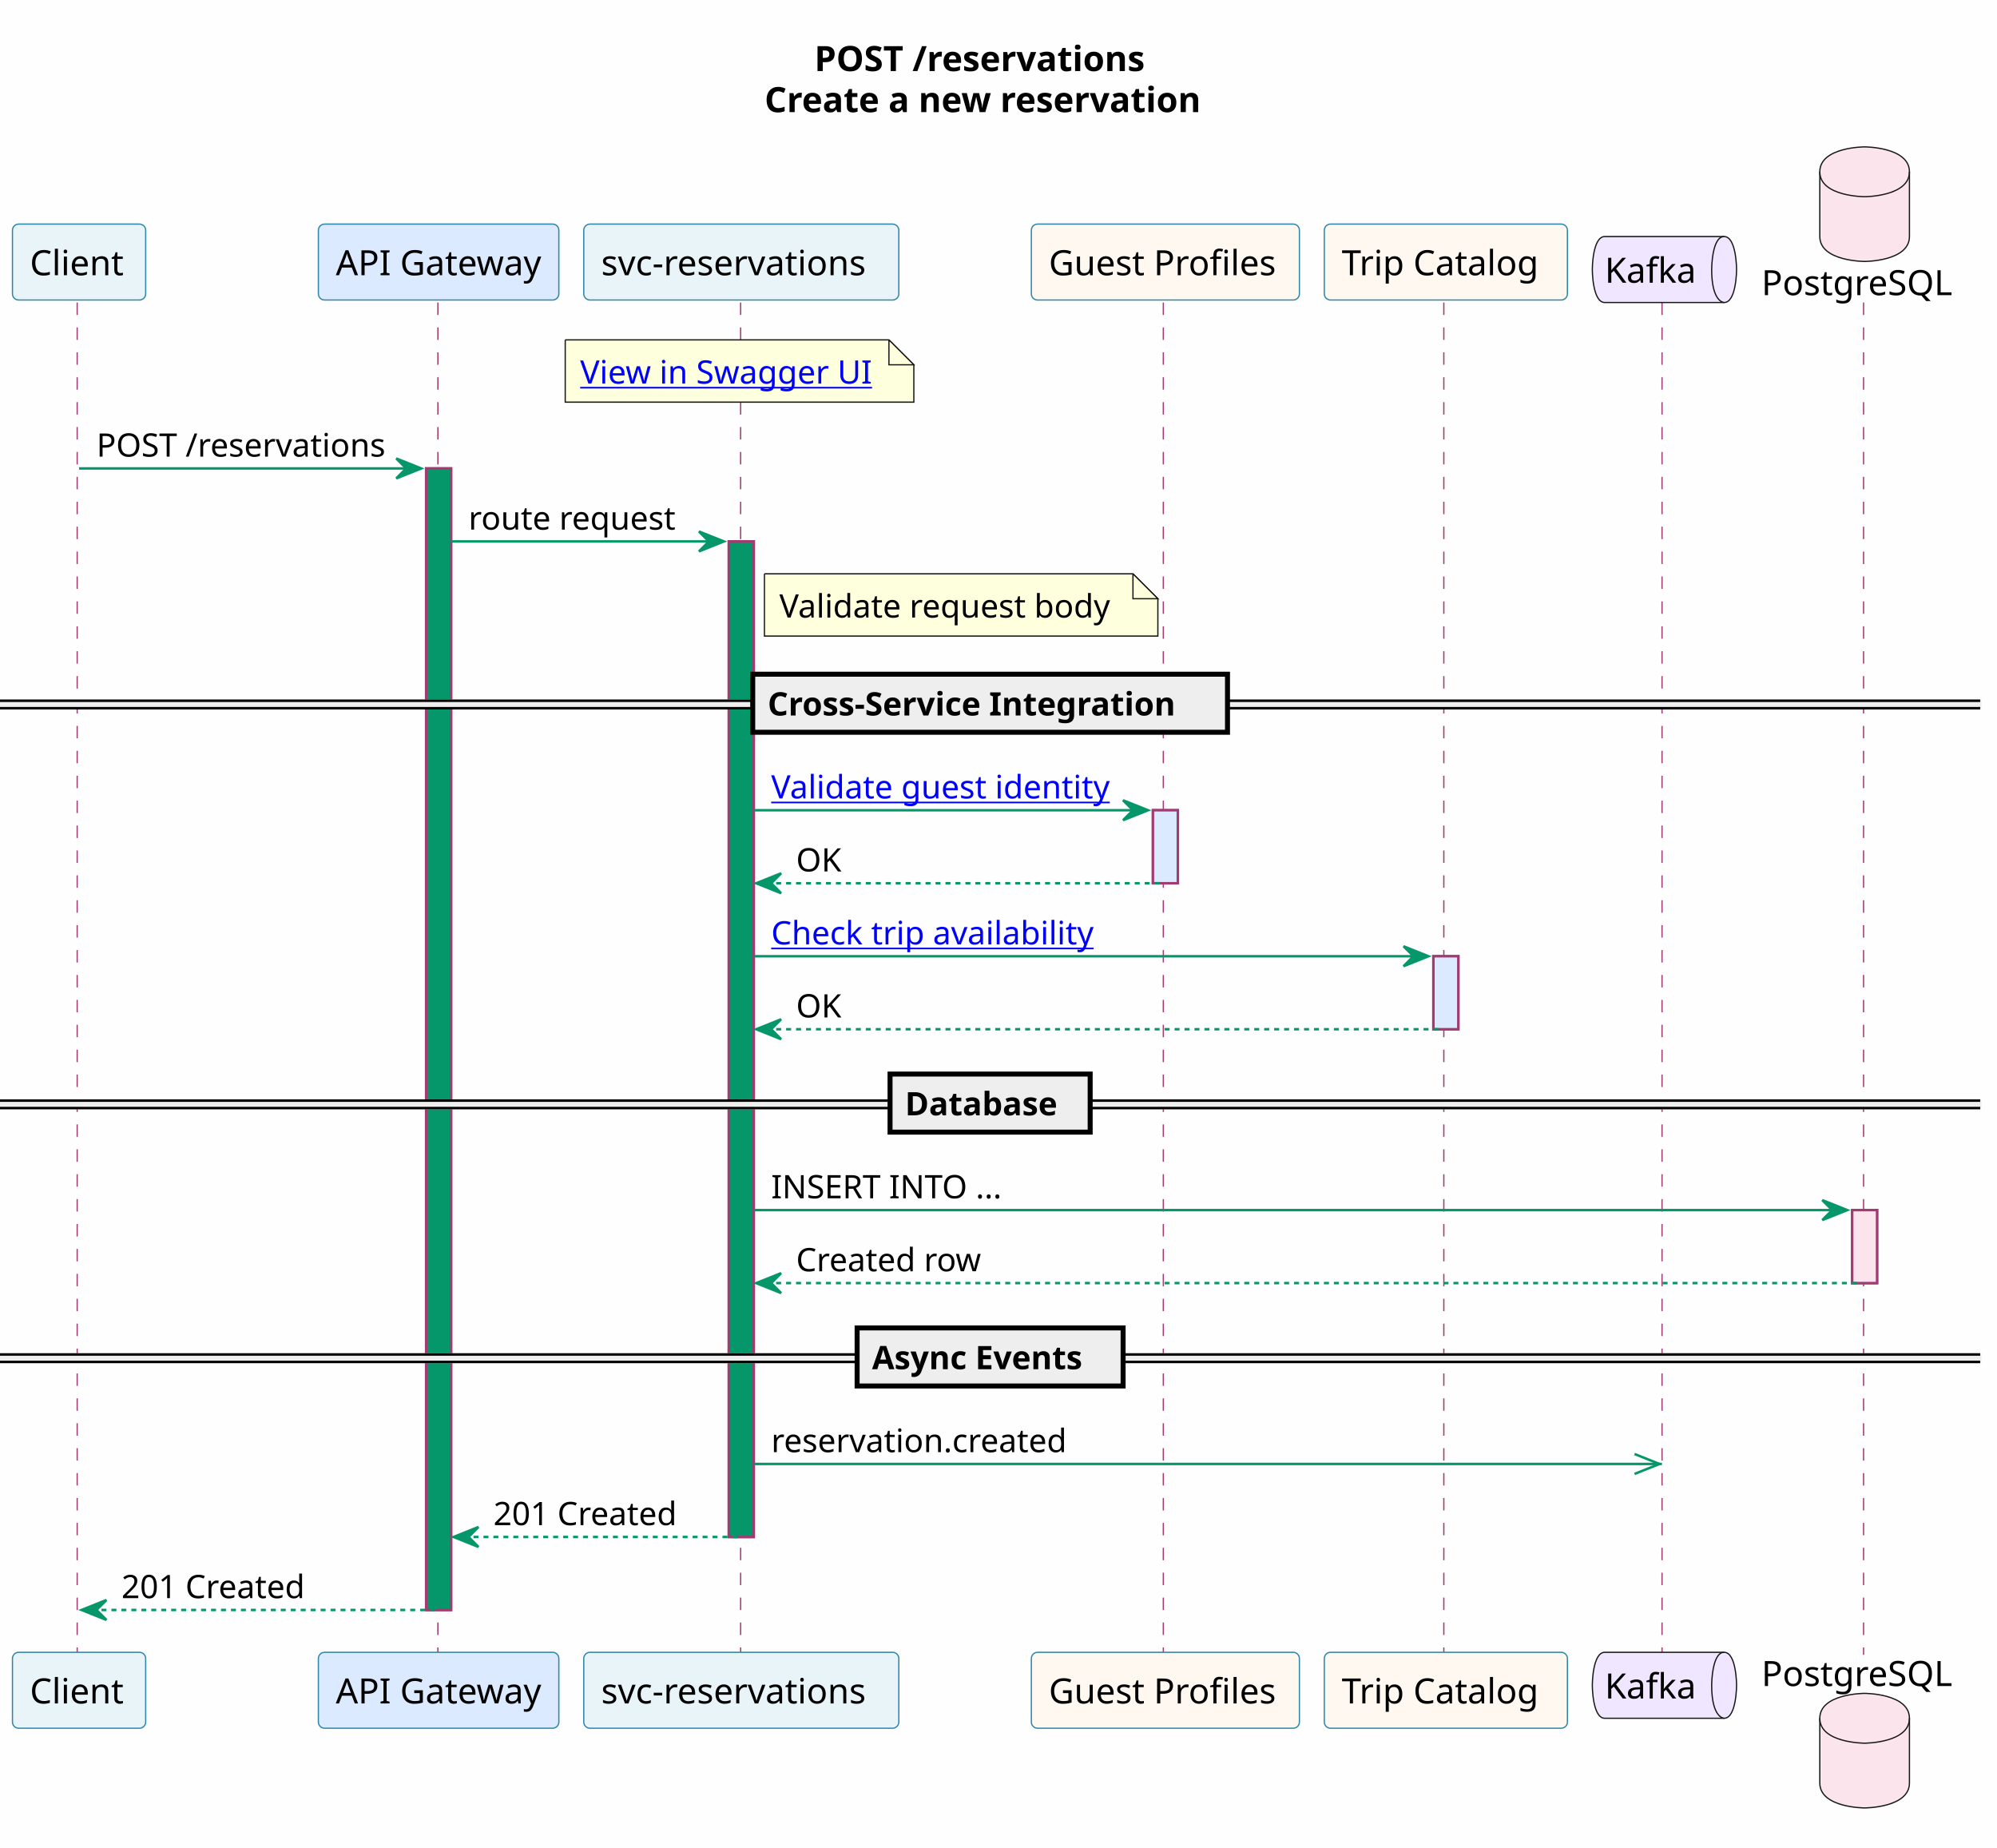
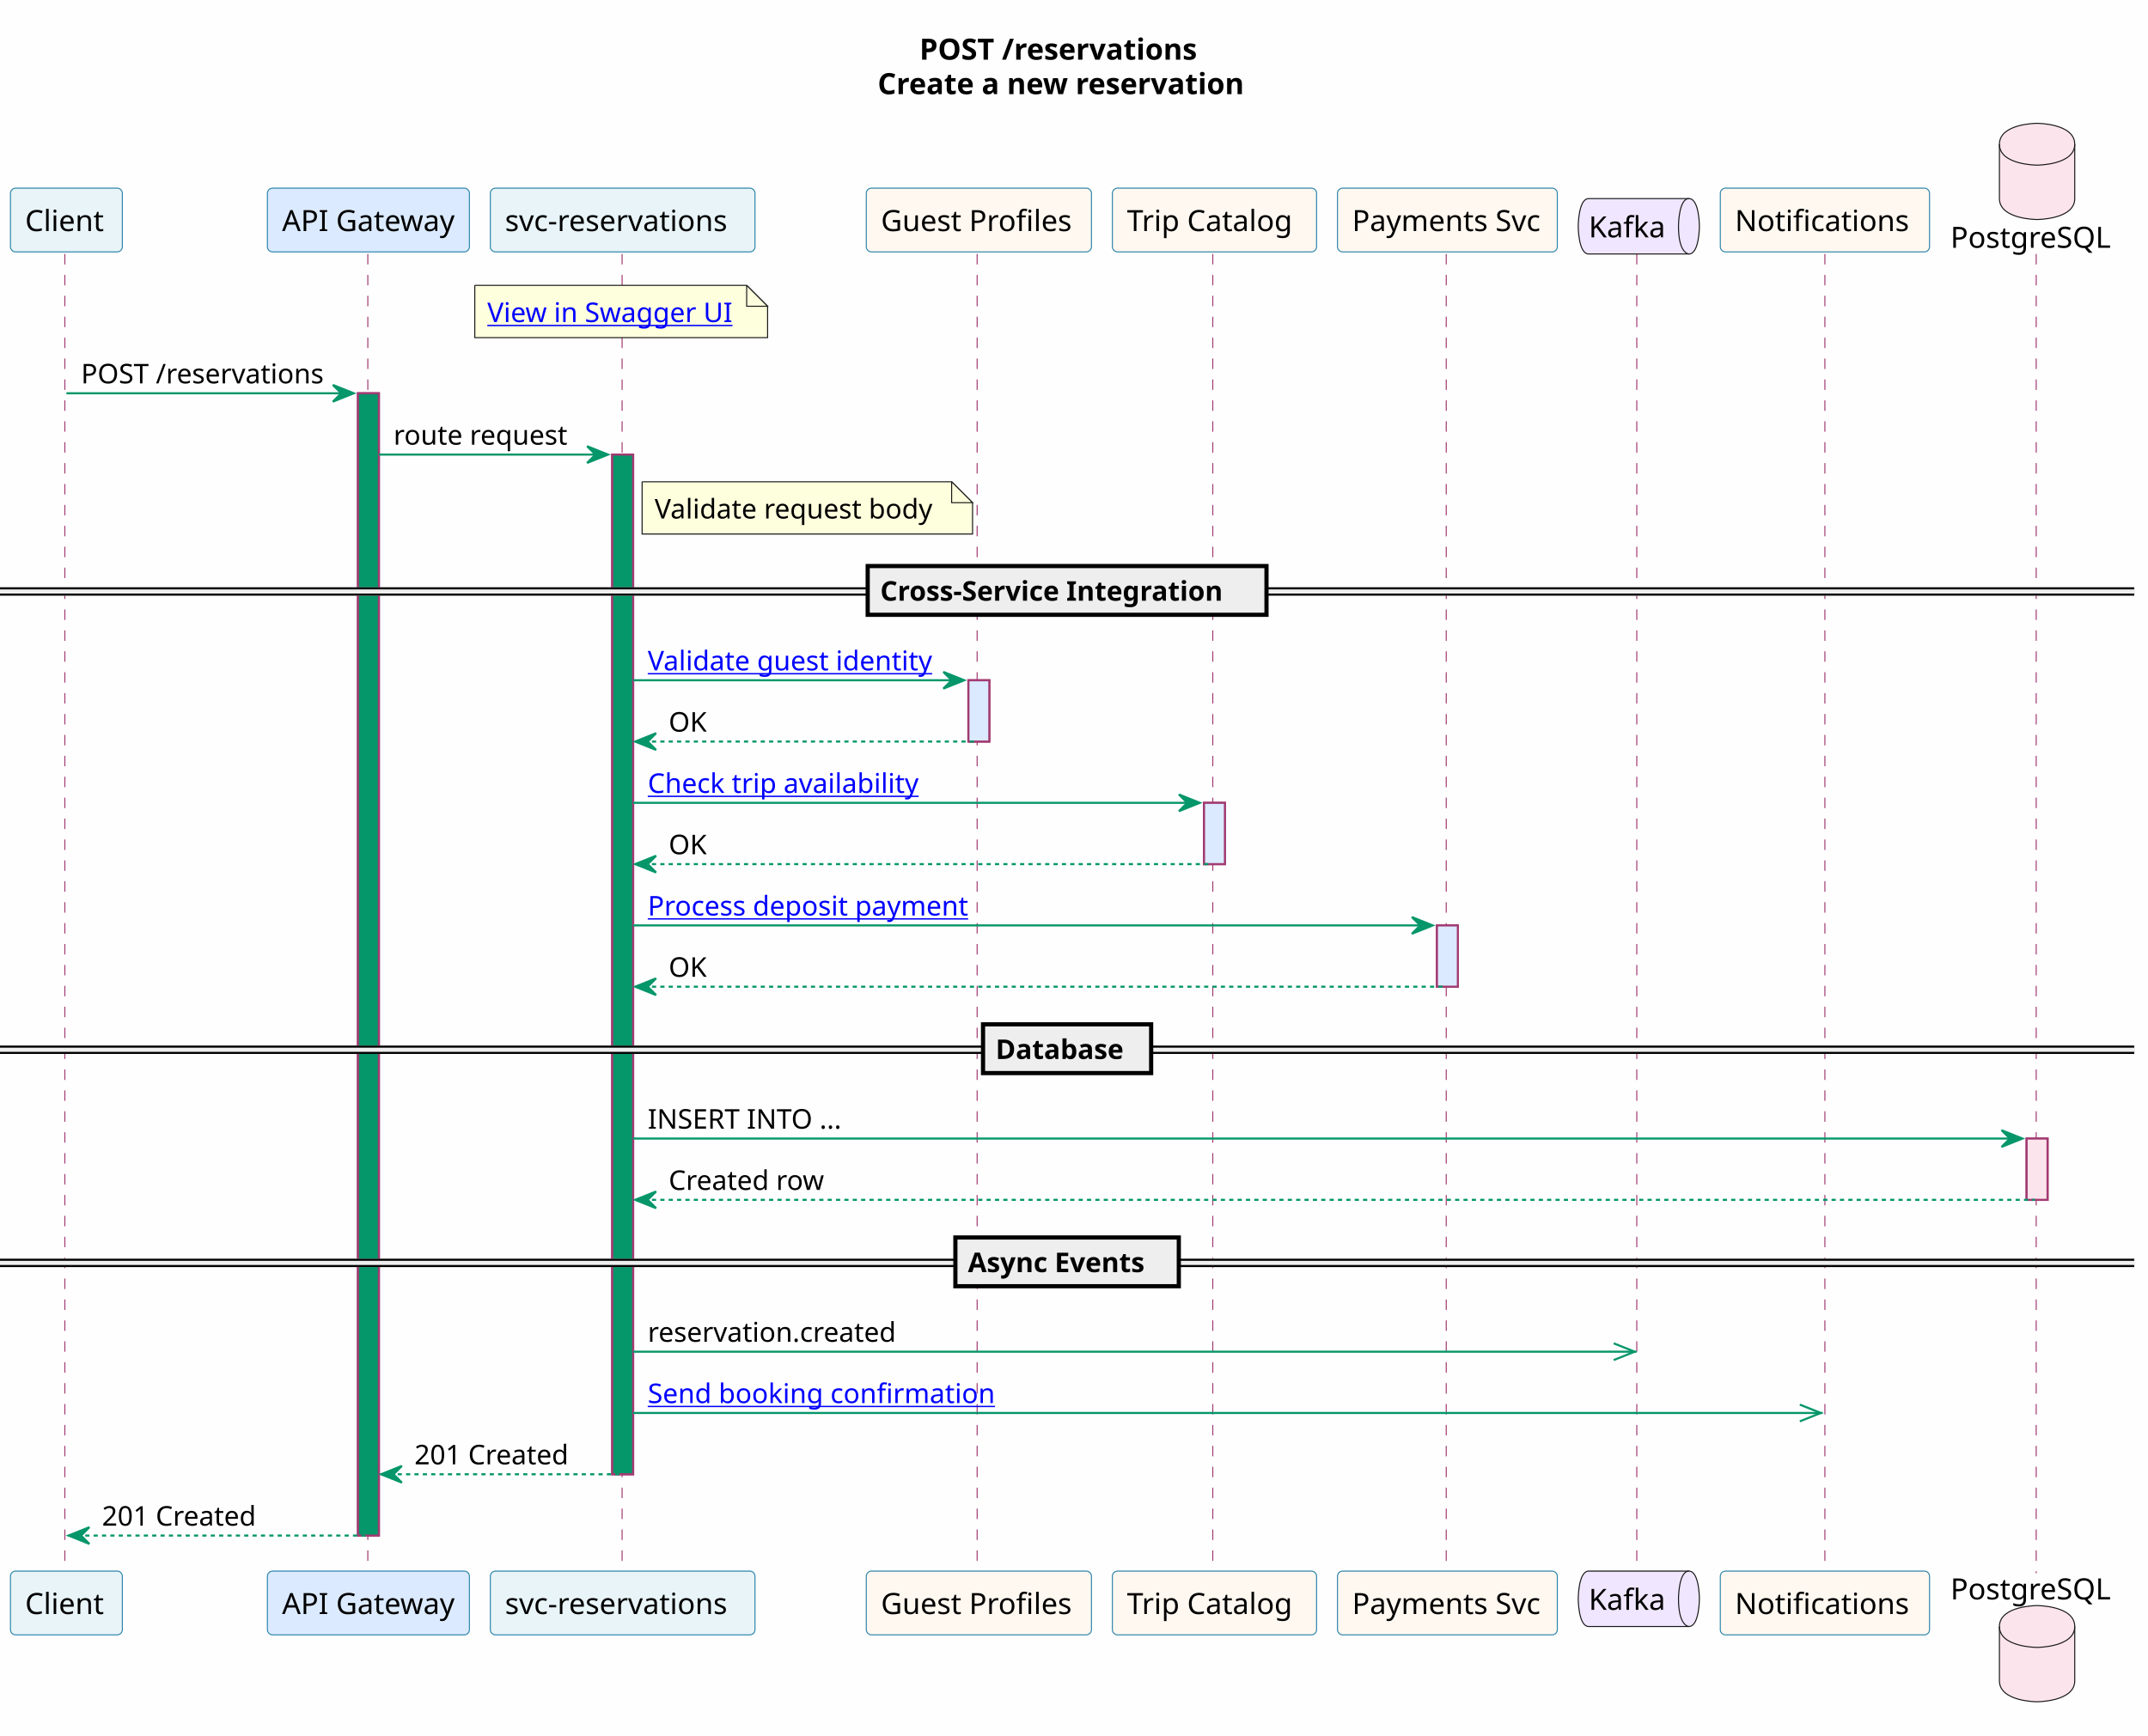
- <svg xmlns="http://www.w3.org/2000/svg" xmlns:xlink="http://www.w3.org/1999/xlink" contentStyleType="text/css" data-diagram-type="SEQUENCE" height="742px" preserveAspectRatio="none" style="width:802px;height:742px;background:#FEFEFE;" version="1.1" viewBox="0 0 802 742" width="802px" zoomAndPan="magnify">
+ <svg xmlns="http://www.w3.org/2000/svg" xmlns:xlink="http://www.w3.org/1999/xlink" contentStyleType="text/css" data-diagram-type="SEQUENCE" height="830px" preserveAspectRatio="none" style="width:1027px;height:830px;background:#FEFEFE;" version="1.1" viewBox="0 0 1027 830" width="1027px" zoomAndPan="magnify">
  <defs />
  <g>
-     <rect fill="#FEFEFE" height="742" style="stroke:none;stroke-width:1;" width="802" x="0" y="0" />
-     <text fill="#000000" font-family="Segoe UI" font-size="14" font-weight="bold" lengthAdjust="spacing" textLength="140.164" x="327.049" y="28.535">POST /reservations</text>
-     <text fill="#000000" font-family="Segoe UI" font-size="14" font-weight="bold" lengthAdjust="spacing" textLength="180.148" x="307.057" y="45.023">Create a new reservation</text>
-     <g>
-       <rect fill="#059669" height="458.348" style="stroke:#A23B72;stroke-width:1;" width="10" x="171.148" y="188.086" />
-     </g>
-     <g>
-       <rect fill="#059669" height="399.727" style="stroke:#A23B72;stroke-width:1;" width="10" x="292.704" y="217.397" />
+     <rect fill="#FEFEFE" height="830" style="stroke:none;stroke-width:1;" width="1027" x="0" y="0" />
+     <text fill="#000000" font-family="Segoe UI" font-size="14" font-weight="bold" lengthAdjust="spacing" textLength="140.164" x="439.615" y="28.535">POST /reservations</text>
+     <text fill="#000000" font-family="Segoe UI" font-size="14" font-weight="bold" lengthAdjust="spacing" textLength="180.148" x="419.623" y="45.023">Create a new reservation</text>
+     <g>
+       <rect fill="#059669" height="546.279" style="stroke:#A23B72;stroke-width:1;" width="10" x="171.148" y="188.086" />
+     </g>
+     <g>
+       <rect fill="#059669" height="487.658" style="stroke:#A23B72;stroke-width:1;" width="10" x="292.704" y="217.397" />
    </g>
    <g>
      <rect fill="#DBEAFE" height="29.311" style="stroke:#A23B72;stroke-width:1;" width="10" x="463.022" y="325.328" />
    </g>
    <g>
      <rect fill="#DBEAFE" height="29.311" style="stroke:#A23B72;stroke-width:1;" width="10" x="575.664" y="383.949" />
    </g>
    <g>
-       <rect fill="#FCE4EC" height="29.311" style="stroke:#A23B72;stroke-width:1;" width="10" x="743.836" y="485.881" />
-     </g>
-     <g>
-       <rect fill="#000000" fill-opacity="0" height="542.969" width="8" x="27.752" y="121.465" />
-       <line style="stroke:#A23B72;stroke-width:0.5;stroke-dasharray:5,5;" x1="31" x2="31" y1="121.465" y2="664.434" />
-     </g>
-     <g>
-       <rect fill="#000000" fill-opacity="0" height="542.969" width="8" x="172.148" y="121.465" />
-       <line style="stroke:#A23B72;stroke-width:0.5;stroke-dasharray:5,5;" x1="175.859" x2="175.859" y1="121.465" y2="664.434" />
-     </g>
-     <g>
-       <rect fill="#000000" fill-opacity="0" height="542.969" width="8" x="293.704" y="121.465" />
-       <line style="stroke:#A23B72;stroke-width:0.5;stroke-dasharray:5,5;" x1="297.438" x2="297.438" y1="121.465" y2="664.434" />
-     </g>
-     <g>
-       <rect fill="#000000" fill-opacity="0" height="542.969" width="8" x="464.022" y="121.465" />
-       <line style="stroke:#A23B72;stroke-width:0.5;stroke-dasharray:5,5;" x1="467.196" x2="467.196" y1="121.465" y2="664.434" />
-     </g>
-     <g>
-       <rect fill="#000000" fill-opacity="0" height="542.969" width="8" x="576.664" y="121.465" />
-       <line style="stroke:#A23B72;stroke-width:0.5;stroke-dasharray:5,5;" x1="579.848" x2="579.848" y1="121.465" y2="664.434" />
-     </g>
-     <g>
-       <rect fill="#000000" fill-opacity="0" height="542.969" width="8" x="664.445" y="121.465" />
-       <line style="stroke:#A23B72;stroke-width:0.5;stroke-dasharray:5,5;" x1="667.479" x2="667.479" y1="121.465" y2="664.434" />
-     </g>
-     <g>
-       <rect fill="#000000" fill-opacity="0" height="542.969" width="8" x="744.836" y="121.465" />
-       <line style="stroke:#A23B72;stroke-width:0.5;stroke-dasharray:5,5;" x1="748.412" x2="748.412" y1="121.465" y2="664.434" />
+       <rect fill="#DBEAFE" height="29.311" style="stroke:#A23B72;stroke-width:1;" width="10" x="687.03" y="442.57" />
+     </g>
+     <g>
+       <rect fill="#FCE4EC" height="29.311" style="stroke:#A23B72;stroke-width:1;" width="10" x="968.969" y="544.502" />
+     </g>
+     <g>
+       <rect fill="#000000" fill-opacity="0" height="630.9" width="8" x="27.752" y="121.465" />
+       <line style="stroke:#A23B72;stroke-width:0.5;stroke-dasharray:5,5;" x1="31" x2="31" y1="121.465" y2="752.365" />
+     </g>
+     <g>
+       <rect fill="#000000" fill-opacity="0" height="630.9" width="8" x="172.148" y="121.465" />
+       <line style="stroke:#A23B72;stroke-width:0.5;stroke-dasharray:5,5;" x1="175.859" x2="175.859" y1="121.465" y2="752.365" />
+     </g>
+     <g>
+       <rect fill="#000000" fill-opacity="0" height="630.9" width="8" x="293.704" y="121.465" />
+       <line style="stroke:#A23B72;stroke-width:0.5;stroke-dasharray:5,5;" x1="297.438" x2="297.438" y1="121.465" y2="752.365" />
+     </g>
+     <g>
+       <rect fill="#000000" fill-opacity="0" height="630.9" width="8" x="464.022" y="121.465" />
+       <line style="stroke:#A23B72;stroke-width:0.5;stroke-dasharray:5,5;" x1="467.196" x2="467.196" y1="121.465" y2="752.365" />
+     </g>
+     <g>
+       <rect fill="#000000" fill-opacity="0" height="630.9" width="8" x="576.664" y="121.465" />
+       <line style="stroke:#A23B72;stroke-width:0.5;stroke-dasharray:5,5;" x1="579.848" x2="579.848" y1="121.465" y2="752.365" />
+     </g>
+     <g>
+       <rect fill="#000000" fill-opacity="0" height="630.9" width="8" x="688.03" y="121.465" />
+       <line style="stroke:#A23B72;stroke-width:0.5;stroke-dasharray:5,5;" x1="691.479" x2="691.479" y1="121.465" y2="752.365" />
+     </g>
+     <g>
+       <rect fill="#000000" fill-opacity="0" height="630.9" width="8" x="779.548" y="121.465" />
+       <line style="stroke:#A23B72;stroke-width:0.5;stroke-dasharray:5,5;" x1="782.582" x2="782.582" y1="121.465" y2="752.365" />
+     </g>
+     <g>
+       <rect fill="#000000" fill-opacity="0" height="630.9" width="8" x="868.529" y="121.465" />
+       <line style="stroke:#A23B72;stroke-width:0.5;stroke-dasharray:5,5;" x1="872.514" x2="872.514" y1="121.465" y2="752.365" />
+     </g>
+     <g>
+       <rect fill="#000000" fill-opacity="0" height="630.9" width="8" x="969.969" y="121.465" />
+       <line style="stroke:#A23B72;stroke-width:0.5;stroke-dasharray:5,5;" x1="973.544" x2="973.544" y1="121.465" y2="752.365" />
    </g>
    <g class="participant participant-head" data-participant="Client">
      <rect fill="#E8F4F8" height="30.488" rx="2.5" ry="2.5" style="stroke:#2E86AB;stroke-width:0.5;" width="53.505" x="5" y="89.977" />
      <text fill="#000000" font-family="Segoe UI" font-size="14" lengthAdjust="spacing" textLength="39.505" x="12" y="110.512">Client</text>
    </g>
    <g class="participant participant-tail" data-participant="Client">
-       <rect fill="#E8F4F8" height="30.488" rx="2.5" ry="2.5" style="stroke:#2E86AB;stroke-width:0.5;" width="53.505" x="5" y="663.434" />
-       <text fill="#000000" font-family="Segoe UI" font-size="14" lengthAdjust="spacing" textLength="39.505" x="12" y="683.969">Client</text>
+       <rect fill="#E8F4F8" height="30.488" rx="2.5" ry="2.5" style="stroke:#2E86AB;stroke-width:0.5;" width="53.505" x="5" y="751.365" />
+       <text fill="#000000" font-family="Segoe UI" font-size="14" lengthAdjust="spacing" textLength="39.505" x="12" y="771.9">Client</text>
    </g>
    <g class="participant participant-head" data-participant="GW">
      <rect fill="#DBEAFE" height="30.488" rx="2.5" ry="2.5" style="stroke:#2E86AB;stroke-width:0.5;" width="96.578" x="127.859" y="89.977" />
      <text fill="#000000" font-family="Segoe UI" font-size="14" lengthAdjust="spacing" textLength="82.578" x="134.859" y="110.512">API Gateway</text>
    </g>
    <g class="participant participant-tail" data-participant="GW">
-       <rect fill="#DBEAFE" height="30.488" rx="2.5" ry="2.5" style="stroke:#2E86AB;stroke-width:0.5;" width="96.578" x="127.859" y="663.434" />
-       <text fill="#000000" font-family="Segoe UI" font-size="14" lengthAdjust="spacing" textLength="82.578" x="134.859" y="683.969">API Gateway</text>
+       <rect fill="#DBEAFE" height="30.488" rx="2.5" ry="2.5" style="stroke:#2E86AB;stroke-width:0.5;" width="96.578" x="127.859" y="751.365" />
+       <text fill="#000000" font-family="Segoe UI" font-size="14" lengthAdjust="spacing" textLength="82.578" x="134.859" y="771.9">API Gateway</text>
    </g>
    <g class="participant participant-head" data-participant="Svc">
      <a href="/microservices/svc-reservations/" target="_top" title="/microservices/svc-reservations/" xlink:actuate="onRequest" xlink:href="/microservices/svc-reservations/" xlink:show="new" xlink:title="/microservices/svc-reservations/" xlink:type="simple">
        <rect fill="#E8F4F8" height="30.488" rx="2.5" ry="2.5" style="stroke:#2E86AB;stroke-width:0.5;" width="126.533" x="234.438" y="89.977" />
        <text fill="#000000" font-family="Segoe UI" font-size="14" lengthAdjust="spacing" textLength="112.533" x="241.438" y="110.512">svc-reservations</text>
      </a>
    </g>
    <g class="participant participant-tail" data-participant="Svc">
      <a href="/microservices/svc-reservations/" target="_top" title="/microservices/svc-reservations/" xlink:actuate="onRequest" xlink:href="/microservices/svc-reservations/" xlink:show="new" xlink:title="/microservices/svc-reservations/" xlink:type="simple">
-         <rect fill="#E8F4F8" height="30.488" rx="2.5" ry="2.5" style="stroke:#2E86AB;stroke-width:0.5;" width="126.533" x="234.438" y="663.434" />
-         <text fill="#000000" font-family="Segoe UI" font-size="14" lengthAdjust="spacing" textLength="112.533" x="241.438" y="683.969">svc-reservations</text>
+         <rect fill="#E8F4F8" height="30.488" rx="2.5" ry="2.5" style="stroke:#2E86AB;stroke-width:0.5;" width="126.533" x="234.438" y="751.365" />
+         <text fill="#000000" font-family="Segoe UI" font-size="14" lengthAdjust="spacing" textLength="112.533" x="241.438" y="771.9">svc-reservations</text>
      </a>
    </g>
    <g class="participant participant-head" data-participant="GP">
      <a href="/microservices/svc-guest-profiles/" target="_top" title="/microservices/svc-guest-profiles/" xlink:actuate="onRequest" xlink:href="/microservices/svc-guest-profiles/" xlink:show="new" xlink:title="/microservices/svc-guest-profiles/" xlink:type="simple">
        <rect fill="#FFF8F0" height="30.488" rx="2.5" ry="2.5" style="stroke:#2E86AB;stroke-width:0.5;" width="107.652" x="414.196" y="89.977" />
        <text fill="#000000" font-family="Segoe UI" font-size="14" lengthAdjust="spacing" textLength="93.652" x="421.196" y="110.512">Guest Profiles</text>
      </a>
    </g>
    <g class="participant participant-tail" data-participant="GP">
      <a href="/microservices/svc-guest-profiles/" target="_top" title="/microservices/svc-guest-profiles/" xlink:actuate="onRequest" xlink:href="/microservices/svc-guest-profiles/" xlink:show="new" xlink:title="/microservices/svc-guest-profiles/" xlink:type="simple">
-         <rect fill="#FFF8F0" height="30.488" rx="2.5" ry="2.5" style="stroke:#2E86AB;stroke-width:0.5;" width="107.652" x="414.196" y="663.434" />
-         <text fill="#000000" font-family="Segoe UI" font-size="14" lengthAdjust="spacing" textLength="93.652" x="421.196" y="683.969">Guest Profiles</text>
+         <rect fill="#FFF8F0" height="30.488" rx="2.5" ry="2.5" style="stroke:#2E86AB;stroke-width:0.5;" width="107.652" x="414.196" y="751.365" />
+         <text fill="#000000" font-family="Segoe UI" font-size="14" lengthAdjust="spacing" textLength="93.652" x="421.196" y="771.9">Guest Profiles</text>
      </a>
    </g>
    <g class="participant participant-head" data-participant="TC">
      <a href="/microservices/svc-trip-catalog/" target="_top" title="/microservices/svc-trip-catalog/" xlink:actuate="onRequest" xlink:href="/microservices/svc-trip-catalog/" xlink:show="new" xlink:title="/microservices/svc-trip-catalog/" xlink:type="simple">
        <rect fill="#FFF8F0" height="30.488" rx="2.5" ry="2.5" style="stroke:#2E86AB;stroke-width:0.5;" width="97.631" x="531.848" y="89.977" />
        <text fill="#000000" font-family="Segoe UI" font-size="14" lengthAdjust="spacing" textLength="83.631" x="538.848" y="110.512">Trip Catalog</text>
      </a>
    </g>
    <g class="participant participant-tail" data-participant="TC">
      <a href="/microservices/svc-trip-catalog/" target="_top" title="/microservices/svc-trip-catalog/" xlink:actuate="onRequest" xlink:href="/microservices/svc-trip-catalog/" xlink:show="new" xlink:title="/microservices/svc-trip-catalog/" xlink:type="simple">
-         <rect fill="#FFF8F0" height="30.488" rx="2.5" ry="2.5" style="stroke:#2E86AB;stroke-width:0.5;" width="97.631" x="531.848" y="663.434" />
-         <text fill="#000000" font-family="Segoe UI" font-size="14" lengthAdjust="spacing" textLength="83.631" x="538.848" y="683.969">Trip Catalog</text>
+         <rect fill="#FFF8F0" height="30.488" rx="2.5" ry="2.5" style="stroke:#2E86AB;stroke-width:0.5;" width="97.631" x="531.848" y="751.365" />
+         <text fill="#000000" font-family="Segoe UI" font-size="14" lengthAdjust="spacing" textLength="83.631" x="538.848" y="771.9">Trip Catalog</text>
+       </a>
+     </g>
+     <g class="participant participant-head" data-participant="Pay">
+       <a href="/microservices/svc-payments/" target="_top" title="/microservices/svc-payments/" xlink:actuate="onRequest" xlink:href="/microservices/svc-payments/" xlink:show="new" xlink:title="/microservices/svc-payments/" xlink:type="simple">
+         <rect fill="#FFF8F0" height="30.488" rx="2.5" ry="2.5" style="stroke:#2E86AB;stroke-width:0.5;" width="105.103" x="639.479" y="89.977" />
+         <text fill="#000000" font-family="Segoe UI" font-size="14" lengthAdjust="spacing" textLength="91.103" x="646.479" y="110.512">Payments Svc</text>
+       </a>
+     </g>
+     <g class="participant participant-tail" data-participant="Pay">
+       <a href="/microservices/svc-payments/" target="_top" title="/microservices/svc-payments/" xlink:actuate="onRequest" xlink:href="/microservices/svc-payments/" xlink:show="new" xlink:title="/microservices/svc-payments/" xlink:type="simple">
+         <rect fill="#FFF8F0" height="30.488" rx="2.5" ry="2.5" style="stroke:#2E86AB;stroke-width:0.5;" width="105.103" x="639.479" y="751.365" />
+         <text fill="#000000" font-family="Segoe UI" font-size="14" lengthAdjust="spacing" textLength="91.103" x="646.479" y="771.9">Payments Svc</text>
      </a>
    </g>
    <g class="participant participant-head" data-participant="Kafka">
-       <path d="M644.479,94.977 L692.412,94.977 C697.412,94.977 697.412,108.221 697.412,108.221 C697.412,108.221 697.412,121.465 692.412,121.465 L644.479,121.465 C639.479,121.465 639.479,108.221 639.479,108.221 C639.479,108.221 639.479,94.977 644.479,94.977" fill="#F0E6FF" style="stroke:#181818;stroke-width:0.5;" />
-       <path d="M692.412,94.977 C687.412,94.977 687.412,108.221 687.412,108.221 C687.412,121.465 692.412,121.465 692.412,121.465" fill="none" style="stroke:#181818;stroke-width:0.5;" />
-       <text fill="#000000" font-family="Segoe UI" font-size="14" lengthAdjust="spacing" textLength="37.933" x="644.479" y="113.512">Kafka</text>
+       <path d="M759.582,94.977 L807.514,94.977 C812.514,94.977 812.514,108.221 812.514,108.221 C812.514,108.221 812.514,121.465 807.514,121.465 L759.582,121.465 C754.582,121.465 754.582,108.221 754.582,108.221 C754.582,108.221 754.582,94.977 759.582,94.977" fill="#F0E6FF" style="stroke:#181818;stroke-width:0.5;" />
+       <path d="M807.514,94.977 C802.514,94.977 802.514,108.221 802.514,108.221 C802.514,121.465 807.514,121.465 807.514,121.465" fill="none" style="stroke:#181818;stroke-width:0.5;" />
+       <text fill="#000000" font-family="Segoe UI" font-size="14" lengthAdjust="spacing" textLength="37.933" x="759.582" y="113.512">Kafka</text>
    </g>
    <g class="participant participant-tail" data-participant="Kafka">
-       <path d="M644.479,663.434 L692.412,663.434 C697.412,663.434 697.412,676.678 697.412,676.678 C697.412,676.678 697.412,689.922 692.412,689.922 L644.479,689.922 C639.479,689.922 639.479,676.678 639.479,676.678 C639.479,676.678 639.479,663.434 644.479,663.434" fill="#F0E6FF" style="stroke:#181818;stroke-width:0.5;" />
-       <path d="M692.412,663.434 C687.412,663.434 687.412,676.678 687.412,676.678 C687.412,689.922 692.412,689.922 692.412,689.922" fill="none" style="stroke:#181818;stroke-width:0.5;" />
-       <text fill="#000000" font-family="Segoe UI" font-size="14" lengthAdjust="spacing" textLength="37.933" x="644.479" y="681.969">Kafka</text>
+       <path d="M759.582,751.365 L807.514,751.365 C812.514,751.365 812.514,764.609 812.514,764.609 C812.514,764.609 812.514,777.854 807.514,777.854 L759.582,777.854 C754.582,777.854 754.582,764.609 754.582,764.609 C754.582,764.609 754.582,751.365 759.582,751.365" fill="#F0E6FF" style="stroke:#181818;stroke-width:0.5;" />
+       <path d="M807.514,751.365 C802.514,751.365 802.514,764.609 802.514,764.609 C802.514,777.854 807.514,777.854 807.514,777.854" fill="none" style="stroke:#181818;stroke-width:0.5;" />
+       <text fill="#000000" font-family="Segoe UI" font-size="14" lengthAdjust="spacing" textLength="37.933" x="759.582" y="769.9">Kafka</text>
+     </g>
+     <g class="participant participant-head" data-participant="Ntfy">
+       <a href="/microservices/svc-notifications/" target="_top" title="/microservices/svc-notifications/" xlink:actuate="onRequest" xlink:href="/microservices/svc-notifications/" xlink:show="new" xlink:title="/microservices/svc-notifications/" xlink:type="simple">
+         <rect fill="#FFF8F0" height="30.488" rx="2.5" ry="2.5" style="stroke:#2E86AB;stroke-width:0.5;" width="100.03" x="822.514" y="89.977" />
+         <text fill="#000000" font-family="Segoe UI" font-size="14" lengthAdjust="spacing" textLength="86.03" x="829.514" y="110.512">Notifications</text>
+       </a>
+     </g>
+     <g class="participant participant-tail" data-participant="Ntfy">
+       <a href="/microservices/svc-notifications/" target="_top" title="/microservices/svc-notifications/" xlink:actuate="onRequest" xlink:href="/microservices/svc-notifications/" xlink:show="new" xlink:title="/microservices/svc-notifications/" xlink:type="simple">
+         <rect fill="#FFF8F0" height="30.488" rx="2.5" ry="2.5" style="stroke:#2E86AB;stroke-width:0.5;" width="100.03" x="822.514" y="751.365" />
+         <text fill="#000000" font-family="Segoe UI" font-size="14" lengthAdjust="spacing" textLength="86.03" x="829.514" y="771.9">Notifications</text>
+       </a>
    </g>
    <g class="participant participant-head" data-participant="DB">
-       <text fill="#000000" font-family="Segoe UI" font-size="14" lengthAdjust="spacing" textLength="76.85" x="707.412" y="118.512">PostgreSQL</text>
-       <path d="M730.836,68.977 C730.836,58.977 748.836,58.977 748.836,58.977 C748.836,58.977 766.836,58.977 766.836,68.977 L766.836,94.977 C766.836,104.977 748.836,104.977 748.836,104.977 C748.836,104.977 730.836,104.977 730.836,94.977 L730.836,68.977" fill="#FCE4EC" style="stroke:#181818;stroke-width:0.5;" />
-       <path d="M730.836,68.977 C730.836,78.977 748.836,78.977 748.836,78.977 C748.836,78.977 766.836,78.977 766.836,68.977" fill="none" style="stroke:#181818;stroke-width:0.5;" />
+       <text fill="#000000" font-family="Segoe UI" font-size="14" lengthAdjust="spacing" textLength="76.85" x="932.544" y="118.512">PostgreSQL</text>
+       <path d="M955.969,68.977 C955.969,58.977 973.969,58.977 973.969,58.977 C973.969,58.977 991.969,58.977 991.969,68.977 L991.969,94.977 C991.969,104.977 973.969,104.977 973.969,104.977 C973.969,104.977 955.969,104.977 955.969,94.977 L955.969,68.977" fill="#FCE4EC" style="stroke:#181818;stroke-width:0.5;" />
+       <path d="M955.969,68.977 C955.969,78.977 973.969,78.977 973.969,78.977 C973.969,78.977 991.969,78.977 991.969,68.977" fill="none" style="stroke:#181818;stroke-width:0.5;" />
    </g>
    <g class="participant participant-tail" data-participant="DB">
-       <text fill="#000000" font-family="Segoe UI" font-size="14" lengthAdjust="spacing" textLength="76.85" x="707.412" y="676.969">PostgreSQL</text>
-       <path d="M730.836,689.922 C730.836,679.922 748.836,679.922 748.836,679.922 C748.836,679.922 766.836,679.922 766.836,689.922 L766.836,715.922 C766.836,725.922 748.836,725.922 748.836,725.922 C748.836,725.922 730.836,725.922 730.836,715.922 L730.836,689.922" fill="#FCE4EC" style="stroke:#181818;stroke-width:0.5;" />
-       <path d="M730.836,689.922 C730.836,699.922 748.836,699.922 748.836,699.922 C748.836,699.922 766.836,699.922 766.836,689.922" fill="none" style="stroke:#181818;stroke-width:0.5;" />
-     </g>
-     <g>
-       <rect fill="#059669" height="458.348" style="stroke:#A23B72;stroke-width:1;" width="10" x="171.148" y="188.086" />
-     </g>
-     <g>
-       <rect fill="#059669" height="399.727" style="stroke:#A23B72;stroke-width:1;" width="10" x="292.704" y="217.397" />
+       <text fill="#000000" font-family="Segoe UI" font-size="14" lengthAdjust="spacing" textLength="76.85" x="932.544" y="764.9">PostgreSQL</text>
+       <path d="M955.969,777.854 C955.969,767.854 973.969,767.854 973.969,767.854 C973.969,767.854 991.969,767.854 991.969,777.854 L991.969,803.854 C991.969,813.854 973.969,813.854 973.969,813.854 C973.969,813.854 955.969,813.854 955.969,803.854 L955.969,777.854" fill="#FCE4EC" style="stroke:#181818;stroke-width:0.5;" />
+       <path d="M955.969,777.854 C955.969,787.854 973.969,787.854 973.969,787.854 C973.969,787.854 991.969,787.854 991.969,777.854" fill="none" style="stroke:#181818;stroke-width:0.5;" />
+     </g>
+     <g>
+       <rect fill="#059669" height="546.279" style="stroke:#A23B72;stroke-width:1;" width="10" x="171.148" y="188.086" />
+     </g>
+     <g>
+       <rect fill="#059669" height="487.658" style="stroke:#A23B72;stroke-width:1;" width="10" x="292.704" y="217.397" />
    </g>
    <g>
      <rect fill="#DBEAFE" height="29.311" style="stroke:#A23B72;stroke-width:1;" width="10" x="463.022" y="325.328" />
    </g>
    <g>
      <rect fill="#DBEAFE" height="29.311" style="stroke:#A23B72;stroke-width:1;" width="10" x="575.664" y="383.949" />
    </g>
    <g>
-       <rect fill="#FCE4EC" height="29.311" style="stroke:#A23B72;stroke-width:1;" width="10" x="743.836" y="485.881" />
+       <rect fill="#DBEAFE" height="29.311" style="stroke:#A23B72;stroke-width:1;" width="10" x="687.03" y="442.57" />
+     </g>
+     <g>
+       <rect fill="#FCE4EC" height="29.311" style="stroke:#A23B72;stroke-width:1;" width="10" x="968.969" y="544.502" />
    </g>
    <path d="M227,136.465 L227,161.465 L367,161.465 L367,146.465 L357,136.465 L227,136.465" fill="#FEFFDD" style="stroke:#181818;stroke-width:0.5;" />
    <path d="M357,136.465 L357,146.465 L367,146.465 L357,136.465" fill="#FEFFDD" style="stroke:#181818;stroke-width:0.5;" />
    <a href="/services/api/svc-reservations.html#/Reservations/createReservation" target="_top" title="/services/api/svc-reservations.html#/Reservations/createReservation" xlink:actuate="onRequest" xlink:href="/services/api/svc-reservations.html#/Reservations/createReservation" xlink:show="new" xlink:title="/services/api/svc-reservations.html#/Reservations/createReservation" xlink:type="simple">
      <text fill="#0000FF" font-family="Segoe UI" font-size="13" lengthAdjust="spacing" text-decoration="underline" textLength="119.406" x="233" y="154.033">View in Swagger UI</text>
    </a>
    <g class="message" data-participant-1="Client" data-participant-2="GW">
      <polygon fill="#059669" points="159.148,184.086,169.148,188.086,159.148,192.086,163.148,188.086" style="stroke:#059669;stroke-width:1;" />
      <line style="stroke:#059669;stroke-width:1;" x1="31.752" x2="165.148" y1="188.086" y2="188.086" />
      <text fill="#000000" font-family="Segoe UI" font-size="13" lengthAdjust="spacing" textLength="120.396" x="38.752" y="183.344">POST /reservations</text>
    </g>
    <g class="message" data-participant-1="GW" data-participant-2="Svc">
      <polygon fill="#059669" points="280.704,213.397,290.704,217.397,280.704,221.397,284.704,217.397" style="stroke:#059669;stroke-width:1;" />
      <line style="stroke:#059669;stroke-width:1;" x1="181.148" x2="286.704" y1="217.397" y2="217.397" />
      <text fill="#000000" font-family="Segoe UI" font-size="13" lengthAdjust="spacing" textLength="85.135" x="188.148" y="212.654">route request</text>
    </g>
    <path d="M307,230.397 L307,255.397 L465,255.397 L465,240.397 L455,230.397 L307,230.397" fill="#FEFFDD" style="stroke:#181818;stroke-width:0.5;" />
    <path d="M455,230.397 L455,240.397 L465,240.397 L455,230.397" fill="#FEFFDD" style="stroke:#181818;stroke-width:0.5;" />
    <text fill="#000000" font-family="Segoe UI" font-size="13" lengthAdjust="spacing" textLength="137.573" x="313" y="247.965">Validate request body</text>
-     <rect fill="#EEEEEE" height="3" style="stroke:#EEEEEE;stroke-width:1;" width="795.261" x="0" y="281.362" />
-     <line style="stroke:#000000;stroke-width:1;" x1="0" x2="795.261" y1="281.362" y2="281.362" />
-     <line style="stroke:#000000;stroke-width:1;" x1="0" x2="795.261" y1="284.362" y2="284.362" />
-     <rect fill="#EEEEEE" height="23.311" style="stroke:#000000;stroke-width:2;" width="190.674" x="302.293" y="270.707" />
-     <text fill="#000000" font-family="Segoe UI" font-size="13" font-weight="bold" lengthAdjust="spacing" textLength="172.39" x="308.293" y="287.275">Cross-Service Integration</text>
+     <rect fill="#EEEEEE" height="3" style="stroke:#EEEEEE;stroke-width:1;" width="1020.394" x="0" y="281.362" />
+     <line style="stroke:#000000;stroke-width:1;" x1="0" x2="1020.394" y1="281.362" y2="281.362" />
+     <line style="stroke:#000000;stroke-width:1;" x1="0" x2="1020.394" y1="284.362" y2="284.362" />
+     <rect fill="#EEEEEE" height="23.311" style="stroke:#000000;stroke-width:2;" width="190.674" x="414.86" y="270.707" />
+     <text fill="#000000" font-family="Segoe UI" font-size="13" font-weight="bold" lengthAdjust="spacing" textLength="172.39" x="420.86" y="287.275">Cross-Service Integration</text>
    <g class="message" data-participant-1="Svc" data-participant-2="GP">
      <polygon fill="#059669" points="451.022,321.328,461.022,325.328,451.022,329.328,455.022,325.328" style="stroke:#059669;stroke-width:1;" />
      <line style="stroke:#059669;stroke-width:1;" x1="302.704" x2="457.022" y1="325.328" y2="325.328" />
      <a href="/microservices/svc-guest-profiles/#get-guestsguest_id-get-guest-profile" target="_top" title="/microservices/svc-guest-profiles/#get-guestsguest_id-get-guest-profile" xlink:actuate="onRequest" xlink:href="/microservices/svc-guest-profiles/#get-guestsguest_id-get-guest-profile" xlink:show="new" xlink:title="/microservices/svc-guest-profiles/#get-guestsguest_id-get-guest-profile" xlink:type="simple">
        <text fill="#0000FF" font-family="Segoe UI" font-size="13" lengthAdjust="spacing" text-decoration="underline" textLength="141.318" x="309.704" y="320.586">Validate guest identity</text>
      </a>
    </g>
    <g class="message" data-participant-1="GP" data-participant-2="Svc">
      <polygon fill="#059669" points="313.704,350.639,303.704,354.639,313.704,358.639,309.704,354.639" style="stroke:#059669;stroke-width:1;" />
      <line style="stroke:#059669;stroke-width:1;stroke-dasharray:2,2;" x1="307.704" x2="467.022" y1="354.639" y2="354.639" />
      <text fill="#000000" font-family="Segoe UI" font-size="13" lengthAdjust="spacing" textLength="18.586" x="319.704" y="349.897">OK</text>
    </g>
    <g class="message" data-participant-1="Svc" data-participant-2="TC">
      <polygon fill="#059669" points="563.664,379.949,573.664,383.949,563.664,387.949,567.664,383.949" style="stroke:#059669;stroke-width:1;" />
      <line style="stroke:#059669;stroke-width:1;" x1="302.704" x2="569.664" y1="383.949" y2="383.949" />
      <a href="/microservices/svc-trip-catalog/#get-tripstrip_id-get-trip-details" target="_top" title="/microservices/svc-trip-catalog/#get-tripstrip_id-get-trip-details" xlink:actuate="onRequest" xlink:href="/microservices/svc-trip-catalog/#get-tripstrip_id-get-trip-details" xlink:show="new" xlink:title="/microservices/svc-trip-catalog/#get-tripstrip_id-get-trip-details" xlink:type="simple">
        <text fill="#0000FF" font-family="Segoe UI" font-size="13" lengthAdjust="spacing" text-decoration="underline" textLength="135.802" x="309.704" y="379.207">Check trip availability</text>
      </a>
    </g>
    <g class="message" data-participant-1="TC" data-participant-2="Svc">
      <polygon fill="#059669" points="313.704,409.26,303.704,413.26,313.704,417.26,309.704,413.26" style="stroke:#059669;stroke-width:1;" />
      <line style="stroke:#059669;stroke-width:1;stroke-dasharray:2,2;" x1="307.704" x2="579.664" y1="413.26" y2="413.26" />
      <text fill="#000000" font-family="Segoe UI" font-size="13" lengthAdjust="spacing" textLength="18.586" x="319.704" y="408.518">OK</text>
    </g>
-     <rect fill="#EEEEEE" height="3" style="stroke:#EEEEEE;stroke-width:1;" width="795.261" x="0" y="441.915" />
-     <line style="stroke:#000000;stroke-width:1;" x1="0" x2="795.261" y1="441.915" y2="441.915" />
-     <line style="stroke:#000000;stroke-width:1;" x1="0" x2="795.261" y1="444.915" y2="444.915" />
-     <rect fill="#EEEEEE" height="23.311" style="stroke:#000000;stroke-width:2;" width="80.371" x="357.445" y="431.26" />
-     <text fill="#000000" font-family="Segoe UI" font-size="13" font-weight="bold" lengthAdjust="spacing" textLength="62.086" x="363.445" y="447.828">Database</text>
+     <g class="message" data-participant-1="Svc" data-participant-2="Pay">
+       <polygon fill="#059669" points="675.03,438.57,685.03,442.57,675.03,446.57,679.03,442.57" style="stroke:#059669;stroke-width:1;" />
+       <line style="stroke:#059669;stroke-width:1;" x1="302.704" x2="681.03" y1="442.57" y2="442.57" />
+       <a href="/microservices/svc-payments/#post-payments-process-a-payment" target="_top" title="/microservices/svc-payments/#post-payments-process-a-payment" xlink:actuate="onRequest" xlink:href="/microservices/svc-payments/#post-payments-process-a-payment" xlink:show="new" xlink:title="/microservices/svc-payments/#post-payments-process-a-payment" xlink:type="simple">
+         <text fill="#0000FF" font-family="Segoe UI" font-size="13" lengthAdjust="spacing" text-decoration="underline" textLength="157.174" x="309.704" y="437.828">Process deposit payment</text>
+       </a>
+     </g>
+     <g class="message" data-participant-1="Pay" data-participant-2="Svc">
+       <polygon fill="#059669" points="313.704,467.881,303.704,471.881,313.704,475.881,309.704,471.881" style="stroke:#059669;stroke-width:1;" />
+       <line style="stroke:#059669;stroke-width:1;stroke-dasharray:2,2;" x1="307.704" x2="691.03" y1="471.881" y2="471.881" />
+       <text fill="#000000" font-family="Segoe UI" font-size="13" lengthAdjust="spacing" textLength="18.586" x="319.704" y="467.139">OK</text>
+     </g>
+     <rect fill="#EEEEEE" height="3" style="stroke:#EEEEEE;stroke-width:1;" width="1020.394" x="0" y="500.536" />
+     <line style="stroke:#000000;stroke-width:1;" x1="0" x2="1020.394" y1="500.536" y2="500.536" />
+     <line style="stroke:#000000;stroke-width:1;" x1="0" x2="1020.394" y1="503.536" y2="503.536" />
+     <rect fill="#EEEEEE" height="23.311" style="stroke:#000000;stroke-width:2;" width="80.371" x="470.012" y="489.881" />
+     <text fill="#000000" font-family="Segoe UI" font-size="13" font-weight="bold" lengthAdjust="spacing" textLength="62.086" x="476.012" y="506.449">Database</text>
    <g class="message" data-participant-1="Svc" data-participant-2="DB">
-       <polygon fill="#059669" points="731.836,481.881,741.836,485.881,731.836,489.881,735.836,485.881" style="stroke:#059669;stroke-width:1;" />
-       <line style="stroke:#059669;stroke-width:1;" x1="302.704" x2="737.836" y1="485.881" y2="485.881" />
-       <text fill="#000000" font-family="Segoe UI" font-size="13" lengthAdjust="spacing" textLength="96.072" x="309.704" y="481.139">INSERT INTO ...</text>
+       <polygon fill="#059669" points="956.969,540.502,966.969,544.502,956.969,548.502,960.969,544.502" style="stroke:#059669;stroke-width:1;" />
+       <line style="stroke:#059669;stroke-width:1;" x1="302.704" x2="962.969" y1="544.502" y2="544.502" />
+       <text fill="#000000" font-family="Segoe UI" font-size="13" lengthAdjust="spacing" textLength="96.072" x="309.704" y="539.76">INSERT INTO ...</text>
    </g>
    <g class="message" data-participant-1="DB" data-participant-2="Svc">
-       <polygon fill="#059669" points="313.704,511.191,303.704,515.191,313.704,519.191,309.704,515.191" style="stroke:#059669;stroke-width:1;" />
-       <line style="stroke:#059669;stroke-width:1;stroke-dasharray:2,2;" x1="307.704" x2="747.836" y1="515.191" y2="515.191" />
-       <text fill="#000000" font-family="Segoe UI" font-size="13" lengthAdjust="spacing" textLength="76.457" x="319.704" y="510.449">Created row</text>
-     </g>
-     <rect fill="#EEEEEE" height="3" style="stroke:#EEEEEE;stroke-width:1;" width="795.261" x="0" y="543.847" />
-     <line style="stroke:#000000;stroke-width:1;" x1="0" x2="795.261" y1="543.847" y2="543.847" />
-     <line style="stroke:#000000;stroke-width:1;" x1="0" x2="795.261" y1="546.847" y2="546.847" />
-     <rect fill="#EEEEEE" height="23.311" style="stroke:#000000;stroke-width:2;" width="106.822" x="344.22" y="533.191" />
-     <text fill="#000000" font-family="Segoe UI" font-size="13" font-weight="bold" lengthAdjust="spacing" textLength="88.537" x="350.22" y="549.76">Async Events</text>
+       <polygon fill="#059669" points="313.704,569.812,303.704,573.812,313.704,577.812,309.704,573.812" style="stroke:#059669;stroke-width:1;" />
+       <line style="stroke:#059669;stroke-width:1;stroke-dasharray:2,2;" x1="307.704" x2="972.969" y1="573.812" y2="573.812" />
+       <text fill="#000000" font-family="Segoe UI" font-size="13" lengthAdjust="spacing" textLength="76.457" x="319.704" y="569.07">Created row</text>
+     </g>
+     <rect fill="#EEEEEE" height="3" style="stroke:#EEEEEE;stroke-width:1;" width="1020.394" x="0" y="602.468" />
+     <line style="stroke:#000000;stroke-width:1;" x1="0" x2="1020.394" y1="602.468" y2="602.468" />
+     <line style="stroke:#000000;stroke-width:1;" x1="0" x2="1020.394" y1="605.468" y2="605.468" />
+     <rect fill="#EEEEEE" height="23.311" style="stroke:#000000;stroke-width:2;" width="106.822" x="456.786" y="591.812" />
+     <text fill="#000000" font-family="Segoe UI" font-size="13" font-weight="bold" lengthAdjust="spacing" textLength="88.537" x="462.786" y="608.381">Async Events</text>
    <g class="message" data-participant-1="Svc" data-participant-2="Kafka">
-       <line style="stroke:#059669;stroke-width:1;" x1="666.445" x2="656.445" y1="587.812" y2="583.812" />
-       <line style="stroke:#059669;stroke-width:1;" x1="666.445" x2="656.445" y1="587.812" y2="591.812" />
-       <line style="stroke:#059669;stroke-width:1;" x1="302.704" x2="667.445" y1="587.812" y2="587.812" />
-       <text fill="#000000" font-family="Segoe UI" font-size="13" lengthAdjust="spacing" textLength="121.132" x="309.704" y="583.07">reservation.created</text>
+       <line style="stroke:#059669;stroke-width:1;" x1="781.548" x2="771.548" y1="646.434" y2="642.434" />
+       <line style="stroke:#059669;stroke-width:1;" x1="781.548" x2="771.548" y1="646.434" y2="650.434" />
+       <line style="stroke:#059669;stroke-width:1;" x1="302.704" x2="782.548" y1="646.434" y2="646.434" />
+       <text fill="#000000" font-family="Segoe UI" font-size="13" lengthAdjust="spacing" textLength="121.132" x="309.704" y="641.691">reservation.created</text>
+     </g>
+     <g class="message" data-participant-1="Svc" data-participant-2="Ntfy">
+       <line style="stroke:#059669;stroke-width:1;" x1="870.529" x2="860.529" y1="675.744" y2="671.744" />
+       <line style="stroke:#059669;stroke-width:1;" x1="870.529" x2="860.529" y1="675.744" y2="679.744" />
+       <line style="stroke:#059669;stroke-width:1;" x1="302.704" x2="871.529" y1="675.744" y2="675.744" />
+       <a href="/microservices/svc-notifications/#post-notifications-send-a-notification" target="_top" title="/microservices/svc-notifications/#post-notifications-send-a-notification" xlink:actuate="onRequest" xlink:href="/microservices/svc-notifications/#post-notifications-send-a-notification" xlink:show="new" xlink:title="/microservices/svc-notifications/#post-notifications-send-a-notification" xlink:type="simple">
+         <text fill="#0000FF" font-family="Segoe UI" font-size="13" lengthAdjust="spacing" text-decoration="underline" textLength="170.961" x="309.704" y="671.002">Send booking confirmation</text>
+       </a>
    </g>
    <g class="message" data-participant-1="Svc" data-participant-2="GW">
-       <polygon fill="#059669" points="192.148,613.123,182.148,617.123,192.148,621.123,188.148,617.123" style="stroke:#059669;stroke-width:1;" />
-       <line style="stroke:#059669;stroke-width:1;stroke-dasharray:2,2;" x1="186.148" x2="296.704" y1="617.123" y2="617.123" />
-       <text fill="#000000" font-family="Segoe UI" font-size="13" lengthAdjust="spacing" textLength="77.797" x="198.148" y="612.381">201 Created</text>
+       <polygon fill="#059669" points="192.148,701.055,182.148,705.055,192.148,709.055,188.148,705.055" style="stroke:#059669;stroke-width:1;" />
+       <line style="stroke:#059669;stroke-width:1;stroke-dasharray:2,2;" x1="186.148" x2="296.704" y1="705.055" y2="705.055" />
+       <text fill="#000000" font-family="Segoe UI" font-size="13" lengthAdjust="spacing" textLength="77.797" x="198.148" y="700.312">201 Created</text>
    </g>
    <g class="message" data-participant-1="GW" data-participant-2="Client">
-       <polygon fill="#059669" points="42.752,642.434,32.752,646.434,42.752,650.434,38.752,646.434" style="stroke:#059669;stroke-width:1;" />
-       <line style="stroke:#059669;stroke-width:1;stroke-dasharray:2,2;" x1="36.752" x2="175.148" y1="646.434" y2="646.434" />
-       <text fill="#000000" font-family="Segoe UI" font-size="13" lengthAdjust="spacing" textLength="77.797" x="48.752" y="641.691">201 Created</text>
+       <polygon fill="#059669" points="42.752,730.365,32.752,734.365,42.752,738.365,38.752,734.365" style="stroke:#059669;stroke-width:1;" />
+       <line style="stroke:#059669;stroke-width:1;stroke-dasharray:2,2;" x1="36.752" x2="175.148" y1="734.365" y2="734.365" />
+       <text fill="#000000" font-family="Segoe UI" font-size="13" lengthAdjust="spacing" textLength="77.797" x="48.752" y="729.623">201 Created</text>
    </g>
  </g>
</svg>
